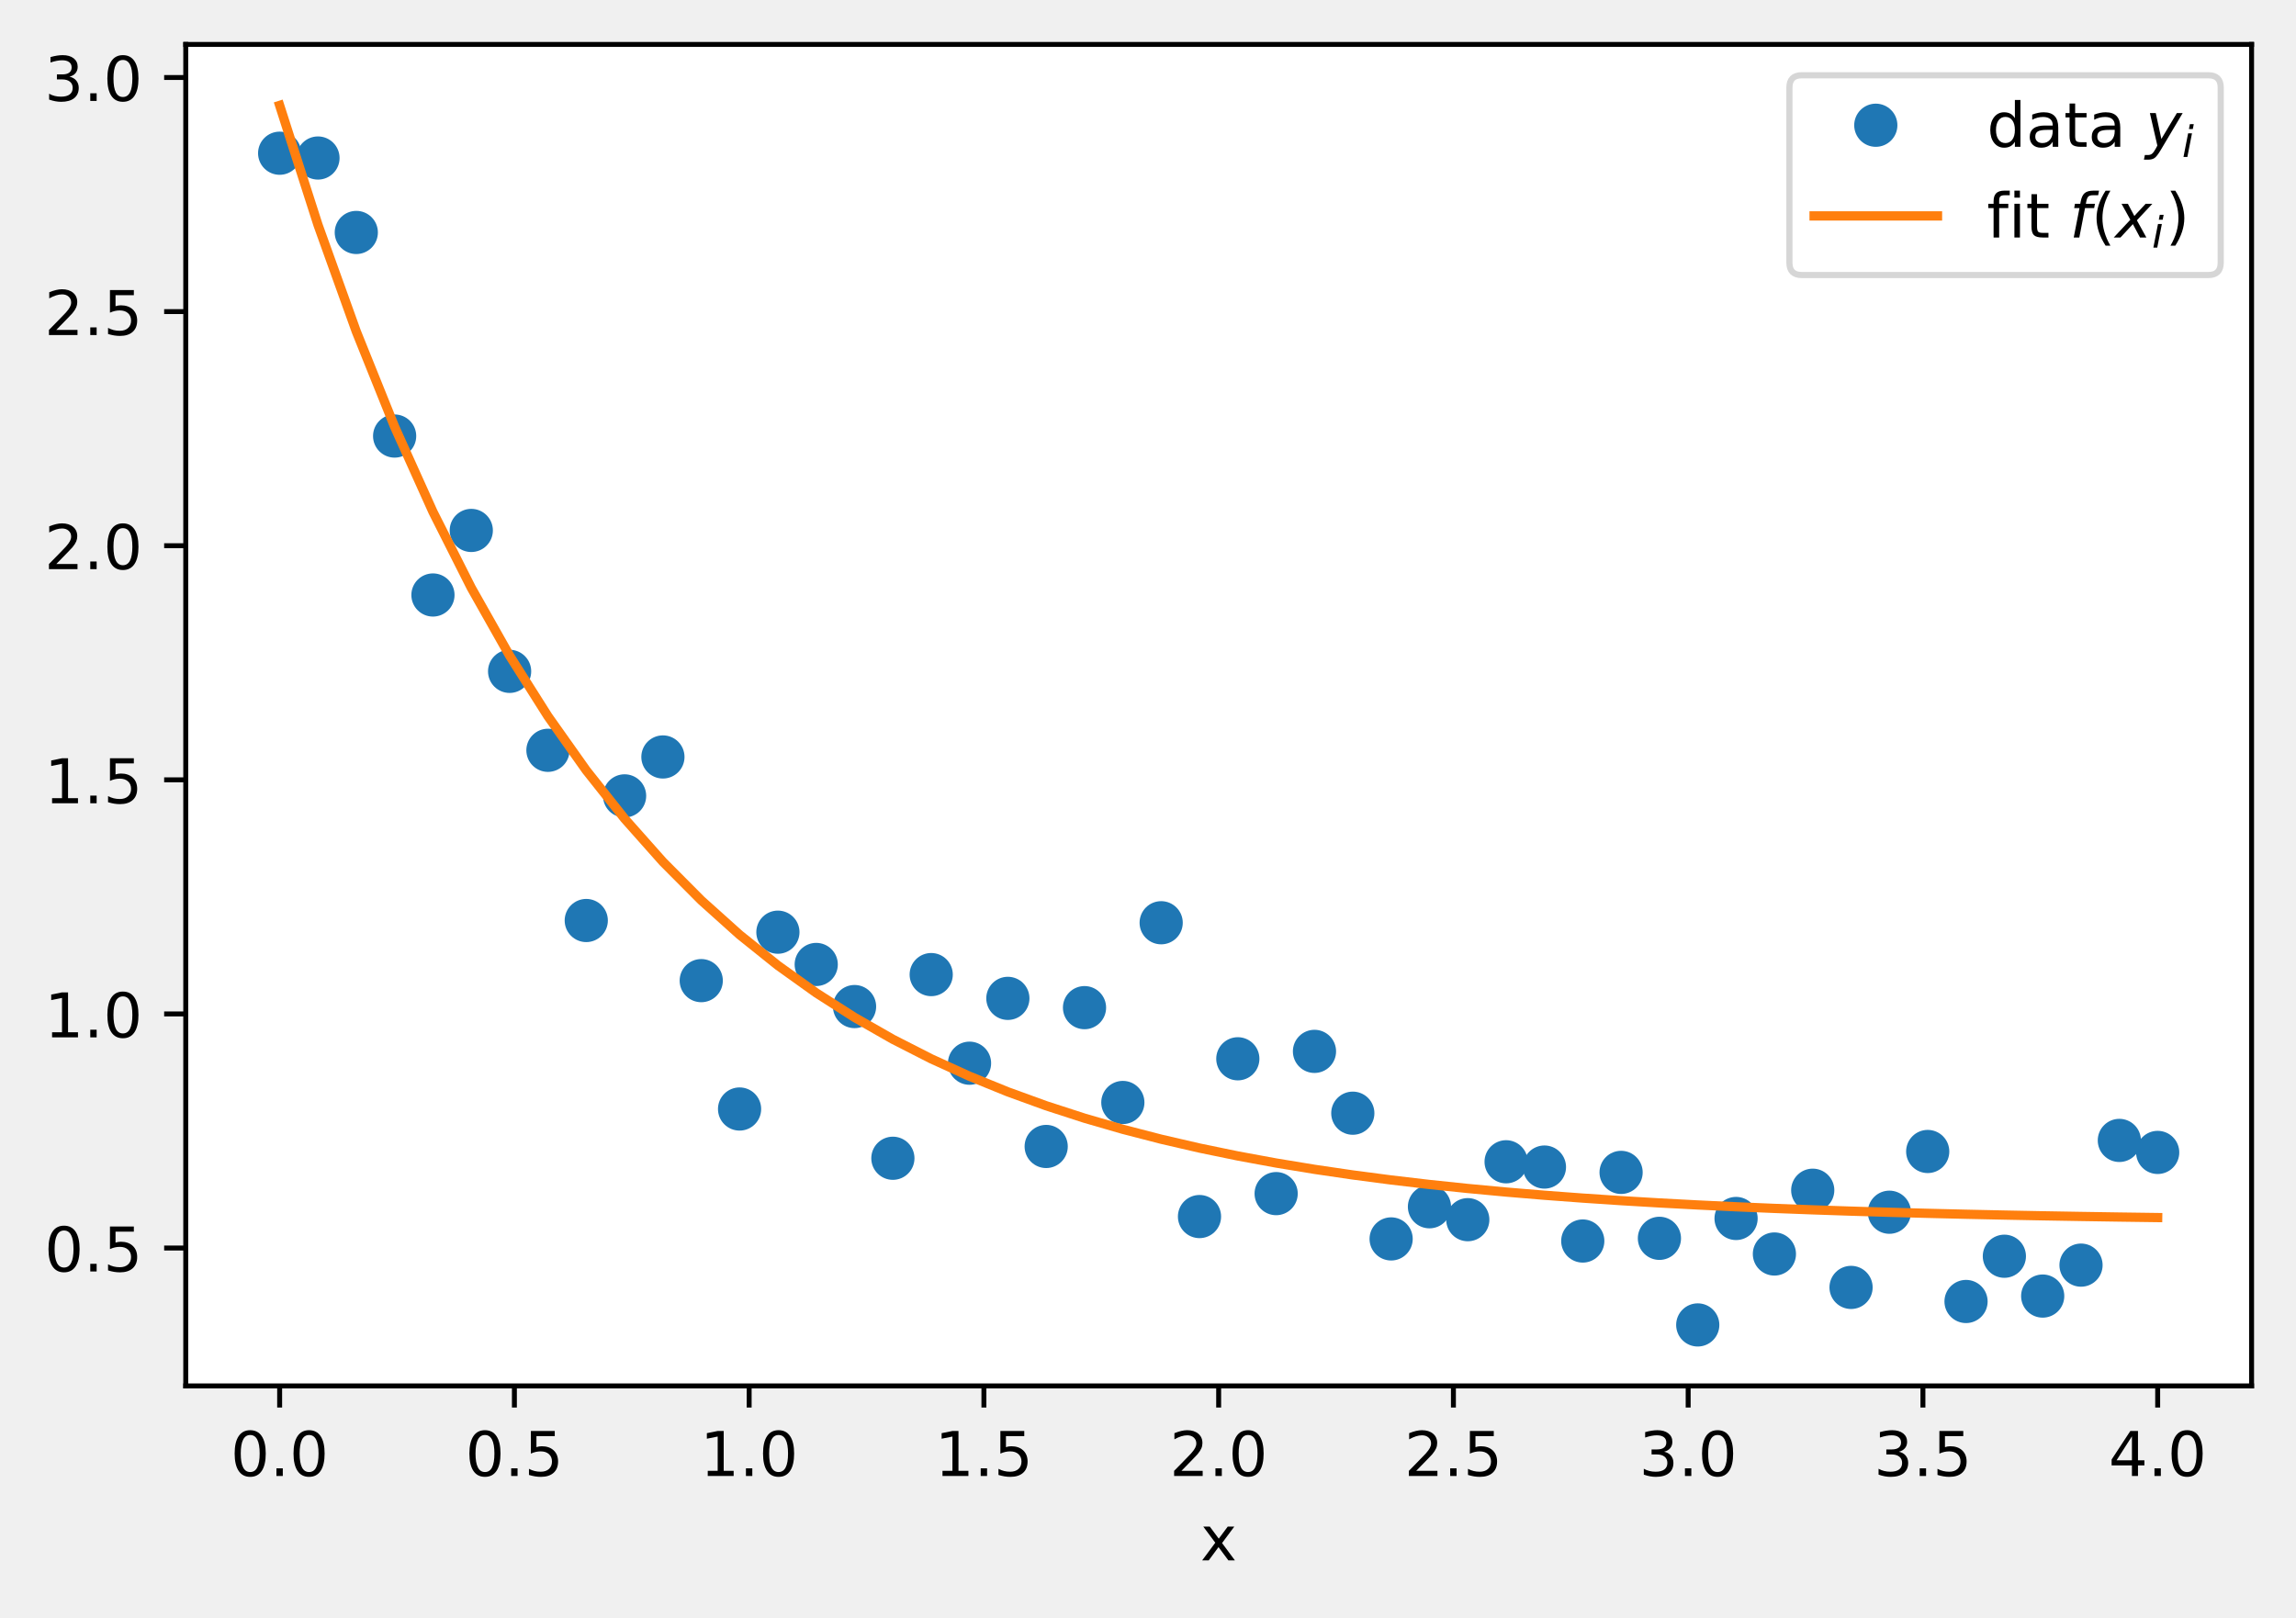
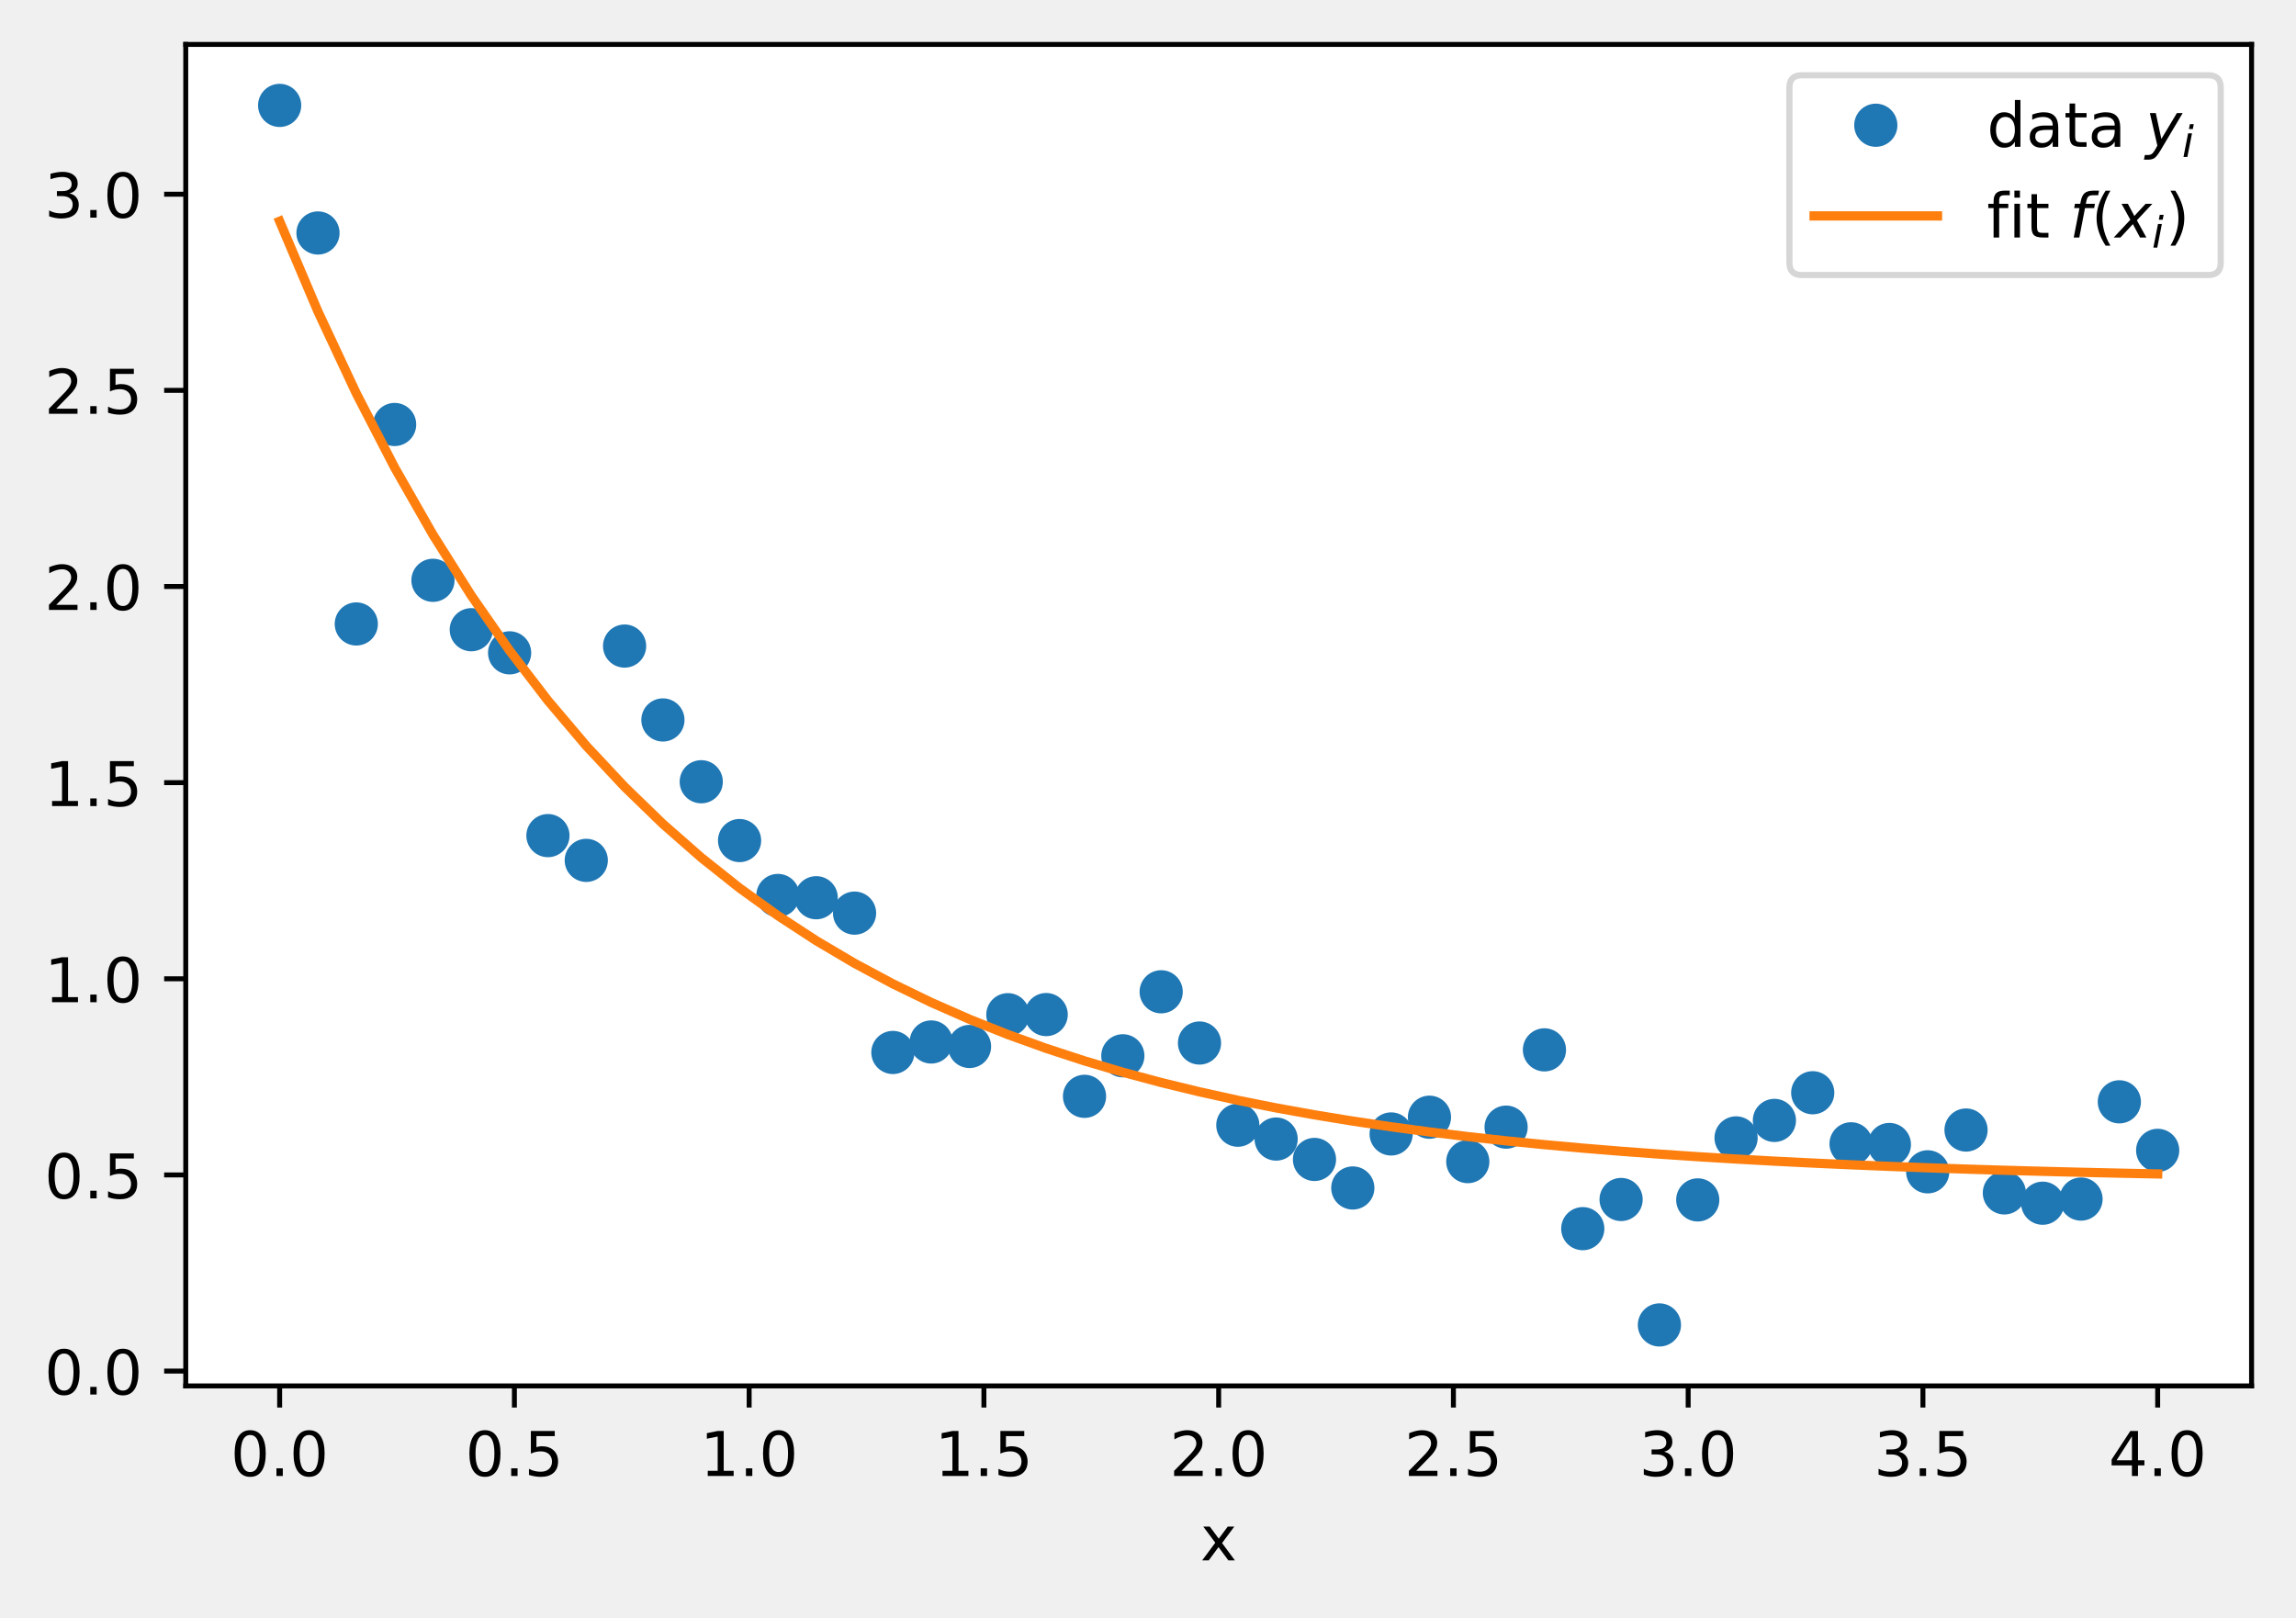
<svg xmlns="http://www.w3.org/2000/svg" xmlns:xlink="http://www.w3.org/1999/xlink" height="262.196pt" version="1.1" viewBox="0 0 372.103 262.196" width="372.103pt">
  <defs>
    <style type="text/css">*{stroke-linecap:butt;stroke-linejoin:round;}</style>
  </defs>
  <g id="figure_1">
    <g id="patch_1">
      <path d="M 0 262.196  L 372.103 262.196  L 372.103 0  L 0 0  z " style="fill:none;" />
    </g>
    <g id="axes_1">
      <g id="patch_2">
        <path d="M 30.103 224.64  L 364.903 224.64  L 364.903 7.2  L 30.103 7.2  z " style="fill:#ffffff;" />
      </g>
      <g id="matplotlib.axis_1">
        <g id="xtick_1">
          <g id="line2d_1">
            <defs>
-               <path d="M 0 0  L 0 3.5  " id="m5502a05c10" style="stroke:#000000;stroke-width:0.8;" />
+               <path d="M 0 0  L 0 3.5  " id="m497880d2ba" style="stroke:#000000;stroke-width:0.8;" />
            </defs>
            <g>
-               <use style="stroke:#000000;stroke-width:0.8;" x="45.321" xlink:href="#m5502a05c10" y="224.64" />
+               <use style="stroke:#000000;stroke-width:0.8;" x="45.321" xlink:href="#m497880d2ba" y="224.64" />
            </g>
          </g>
          <g id="text_1">
            <g transform="translate(37.36974 239.2384)scale(0.1 -0.1)">
              <defs>
                <path d="M 31.781 66.406  Q 24.172 66.406 20.328 58.906  Q 16.5 51.422 16.5 36.375  Q 16.5 21.391 20.328 13.891  Q 24.172 6.391 31.781 6.391  Q 39.453 6.391 43.281 13.891  Q 47.125 21.391 47.125 36.375  Q 47.125 51.422 43.281 58.906  Q 39.453 66.406 31.781 66.406  z M 31.781 74.219  Q 44.047 74.219 50.516 64.516  Q 56.984 54.828 56.984 36.375  Q 56.984 17.969 50.516 8.266  Q 44.047 -1.422 31.781 -1.422  Q 19.531 -1.422 13.062 8.266  Q 6.594 17.969 6.594 36.375  Q 6.594 54.828 13.062 64.516  Q 19.531 74.219 31.781 74.219  z " id="DejaVuSans-48" />
                <path d="M 10.688 12.406  L 21 12.406  L 21 0  L 10.688 0  z " id="DejaVuSans-46" />
              </defs>
              <use xlink:href="#DejaVuSans-48" />
              <use x="63.623" xlink:href="#DejaVuSans-46" />
              <use x="95.41" xlink:href="#DejaVuSans-48" />
            </g>
          </g>
        </g>
        <g id="xtick_2">
          <g id="line2d_2">
            <g>
-               <use style="stroke:#000000;stroke-width:0.8;" x="83.367" xlink:href="#m5502a05c10" y="224.64" />
+               <use style="stroke:#000000;stroke-width:0.8;" x="83.367" xlink:href="#m497880d2ba" y="224.64" />
            </g>
          </g>
          <g id="text_2">
            <g transform="translate(75.4152 239.2384)scale(0.1 -0.1)">
              <defs>
                <path d="M 10.797 72.906  L 49.516 72.906  L 49.516 64.594  L 19.828 64.594  L 19.828 46.734  Q 21.969 47.469 24.109 47.828  Q 26.266 48.188 28.422 48.188  Q 40.625 48.188 47.75 41.5  Q 54.891 34.812 54.891 23.391  Q 54.891 11.625 47.562 5.094  Q 40.234 -1.422 26.906 -1.422  Q 22.312 -1.422 17.547 -0.641  Q 12.797 0.141 7.719 1.703  L 7.719 11.625  Q 12.109 9.234 16.797 8.062  Q 21.484 6.891 26.703 6.891  Q 35.156 6.891 40.078 11.328  Q 45.016 15.766 45.016 23.391  Q 45.016 31 40.078 35.438  Q 35.156 39.891 26.703 39.891  Q 22.75 39.891 18.812 39.016  Q 14.891 38.141 10.797 36.281  z " id="DejaVuSans-53" />
              </defs>
              <use xlink:href="#DejaVuSans-48" />
              <use x="63.623" xlink:href="#DejaVuSans-46" />
              <use x="95.41" xlink:href="#DejaVuSans-53" />
            </g>
          </g>
        </g>
        <g id="xtick_3">
          <g id="line2d_3">
            <g>
-               <use style="stroke:#000000;stroke-width:0.8;" x="121.412" xlink:href="#m5502a05c10" y="224.64" />
+               <use style="stroke:#000000;stroke-width:0.8;" x="121.412" xlink:href="#m497880d2ba" y="224.64" />
            </g>
          </g>
          <g id="text_3">
            <g transform="translate(113.4607 239.2384)scale(0.1 -0.1)">
              <defs>
                <path d="M 12.406 8.297  L 28.516 8.297  L 28.516 63.922  L 10.984 60.406  L 10.984 69.391  L 28.422 72.906  L 38.281 72.906  L 38.281 8.297  L 54.391 8.297  L 54.391 0  L 12.406 0  z " id="DejaVuSans-49" />
              </defs>
              <use xlink:href="#DejaVuSans-49" />
              <use x="63.623" xlink:href="#DejaVuSans-46" />
              <use x="95.41" xlink:href="#DejaVuSans-48" />
            </g>
          </g>
        </g>
        <g id="xtick_4">
          <g id="line2d_4">
            <g>
-               <use style="stroke:#000000;stroke-width:0.8;" x="159.458" xlink:href="#m5502a05c10" y="224.64" />
+               <use style="stroke:#000000;stroke-width:0.8;" x="159.458" xlink:href="#m497880d2ba" y="224.64" />
            </g>
          </g>
          <g id="text_4">
            <g transform="translate(151.5061 239.2384)scale(0.1 -0.1)">
              <use xlink:href="#DejaVuSans-49" />
              <use x="63.623" xlink:href="#DejaVuSans-46" />
              <use x="95.41" xlink:href="#DejaVuSans-53" />
            </g>
          </g>
        </g>
        <g id="xtick_5">
          <g id="line2d_5">
            <g>
-               <use style="stroke:#000000;stroke-width:0.8;" x="197.503" xlink:href="#m5502a05c10" y="224.64" />
+               <use style="stroke:#000000;stroke-width:0.8;" x="197.503" xlink:href="#m497880d2ba" y="224.64" />
            </g>
          </g>
          <g id="text_5">
            <g transform="translate(189.5516 239.2384)scale(0.1 -0.1)">
              <defs>
                <path d="M 19.188 8.297  L 53.609 8.297  L 53.609 0  L 7.328 0  L 7.328 8.297  Q 12.938 14.109 22.625 23.891  Q 32.328 33.688 34.812 36.531  Q 39.547 41.844 41.422 45.531  Q 43.312 49.219 43.312 52.781  Q 43.312 58.594 39.234 62.25  Q 35.156 65.922 28.609 65.922  Q 23.969 65.922 18.812 64.312  Q 13.672 62.703 7.812 59.422  L 7.812 69.391  Q 13.766 71.781 18.938 73  Q 24.125 74.219 28.422 74.219  Q 39.75 74.219 46.484 68.547  Q 53.219 62.891 53.219 53.422  Q 53.219 48.922 51.531 44.891  Q 49.859 40.875 45.406 35.406  Q 44.188 33.984 37.641 27.219  Q 31.109 20.453 19.188 8.297  z " id="DejaVuSans-50" />
              </defs>
              <use xlink:href="#DejaVuSans-50" />
              <use x="63.623" xlink:href="#DejaVuSans-46" />
              <use x="95.41" xlink:href="#DejaVuSans-48" />
            </g>
          </g>
        </g>
        <g id="xtick_6">
          <g id="line2d_6">
            <g>
-               <use style="stroke:#000000;stroke-width:0.8;" x="235.549" xlink:href="#m5502a05c10" y="224.64" />
+               <use style="stroke:#000000;stroke-width:0.8;" x="235.549" xlink:href="#m497880d2ba" y="224.64" />
            </g>
          </g>
          <g id="text_6">
            <g transform="translate(227.597 239.2384)scale(0.1 -0.1)">
              <use xlink:href="#DejaVuSans-50" />
              <use x="63.623" xlink:href="#DejaVuSans-46" />
              <use x="95.41" xlink:href="#DejaVuSans-53" />
            </g>
          </g>
        </g>
        <g id="xtick_7">
          <g id="line2d_7">
            <g>
-               <use style="stroke:#000000;stroke-width:0.8;" x="273.594" xlink:href="#m5502a05c10" y="224.64" />
+               <use style="stroke:#000000;stroke-width:0.8;" x="273.594" xlink:href="#m497880d2ba" y="224.64" />
            </g>
          </g>
          <g id="text_7">
            <g transform="translate(265.6425 239.2384)scale(0.1 -0.1)">
              <defs>
                <path d="M 40.578 39.312  Q 47.656 37.797 51.625 33  Q 55.609 28.219 55.609 21.188  Q 55.609 10.406 48.188 4.484  Q 40.766 -1.422 27.094 -1.422  Q 22.516 -1.422 17.656 -0.516  Q 12.797 0.391 7.625 2.203  L 7.625 11.719  Q 11.719 9.328 16.594 8.109  Q 21.484 6.891 26.812 6.891  Q 36.078 6.891 40.938 10.547  Q 45.797 14.203 45.797 21.188  Q 45.797 27.641 41.281 31.266  Q 36.766 34.906 28.719 34.906  L 20.219 34.906  L 20.219 43.016  L 29.109 43.016  Q 36.375 43.016 40.234 45.922  Q 44.094 48.828 44.094 54.297  Q 44.094 59.906 40.109 62.906  Q 36.141 65.922 28.719 65.922  Q 24.656 65.922 20.016 65.031  Q 15.375 64.156 9.812 62.312  L 9.812 71.094  Q 15.438 72.656 20.344 73.438  Q 25.25 74.219 29.594 74.219  Q 40.828 74.219 47.359 69.109  Q 53.906 64.016 53.906 55.328  Q 53.906 49.266 50.438 45.094  Q 46.969 40.922 40.578 39.312  z " id="DejaVuSans-51" />
              </defs>
              <use xlink:href="#DejaVuSans-51" />
              <use x="63.623" xlink:href="#DejaVuSans-46" />
              <use x="95.41" xlink:href="#DejaVuSans-48" />
            </g>
          </g>
        </g>
        <g id="xtick_8">
          <g id="line2d_8">
            <g>
-               <use style="stroke:#000000;stroke-width:0.8;" x="311.639" xlink:href="#m5502a05c10" y="224.64" />
+               <use style="stroke:#000000;stroke-width:0.8;" x="311.639" xlink:href="#m497880d2ba" y="224.64" />
            </g>
          </g>
          <g id="text_8">
            <g transform="translate(303.6879 239.2384)scale(0.1 -0.1)">
              <use xlink:href="#DejaVuSans-51" />
              <use x="63.623" xlink:href="#DejaVuSans-46" />
              <use x="95.41" xlink:href="#DejaVuSans-53" />
            </g>
          </g>
        </g>
        <g id="xtick_9">
          <g id="line2d_9">
            <g>
-               <use style="stroke:#000000;stroke-width:0.8;" x="349.685" xlink:href="#m5502a05c10" y="224.64" />
+               <use style="stroke:#000000;stroke-width:0.8;" x="349.685" xlink:href="#m497880d2ba" y="224.64" />
            </g>
          </g>
          <g id="text_9">
            <g transform="translate(341.7334 239.2384)scale(0.1 -0.1)">
              <defs>
                <path d="M 37.797 64.312  L 12.891 25.391  L 37.797 25.391  z M 35.203 72.906  L 47.609 72.906  L 47.609 25.391  L 58.016 25.391  L 58.016 17.188  L 47.609 17.188  L 47.609 0  L 37.797 0  L 37.797 17.188  L 4.891 17.188  L 4.891 26.703  z " id="DejaVuSans-52" />
              </defs>
              <use xlink:href="#DejaVuSans-52" />
              <use x="63.623" xlink:href="#DejaVuSans-46" />
              <use x="95.41" xlink:href="#DejaVuSans-48" />
            </g>
          </g>
        </g>
        <g id="text_10">
          <g transform="translate(194.5437 252.9166)scale(0.1 -0.1)">
            <defs>
              <path d="M 54.891 54.688  L 35.109 28.078  L 55.906 0  L 45.312 0  L 29.391 21.484  L 13.484 0  L 2.875 0  L 24.125 28.609  L 4.688 54.688  L 15.281 54.688  L 29.781 35.203  L 44.281 54.688  z " id="DejaVuSans-120" />
            </defs>
            <use xlink:href="#DejaVuSans-120" />
          </g>
        </g>
      </g>
      <g id="matplotlib.axis_2">
        <g id="ytick_1">
          <g id="line2d_10">
            <defs>
-               <path d="M 0 0  L -3.5 0  " id="macd1dd2f0f" style="stroke:#000000;stroke-width:0.8;" />
+               <path d="M 0 0  L -3.5 0  " id="md228cb2b45" style="stroke:#000000;stroke-width:0.8;" />
            </defs>
            <g>
-               <use style="stroke:#000000;stroke-width:0.8;" x="30.103" xlink:href="#macd1dd2f0f" y="202.291" />
+               <use style="stroke:#000000;stroke-width:0.8;" x="30.103" xlink:href="#md228cb2b45" y="222.235" />
            </g>
          </g>
          <g id="text_11">
-             <g transform="translate(7.2 206.0901)scale(0.1 -0.1)">
+             <g transform="translate(7.2 226.0344)scale(0.1 -0.1)">
              <use xlink:href="#DejaVuSans-48" />
              <use x="63.623" xlink:href="#DejaVuSans-46" />
-               <use x="95.41" xlink:href="#DejaVuSans-53" />
+               <use x="95.41" xlink:href="#DejaVuSans-48" />
            </g>
          </g>
        </g>
        <g id="ytick_2">
          <g id="line2d_11">
            <g>
-               <use style="stroke:#000000;stroke-width:0.8;" x="30.103" xlink:href="#macd1dd2f0f" y="164.345" />
+               <use style="stroke:#000000;stroke-width:0.8;" x="30.103" xlink:href="#md228cb2b45" y="190.442" />
            </g>
          </g>
          <g id="text_12">
-             <g transform="translate(7.2 168.1442)scale(0.1 -0.1)">
-               <use xlink:href="#DejaVuSans-49" />
-               <use x="63.623" xlink:href="#DejaVuSans-46" />
-               <use x="95.41" xlink:href="#DejaVuSans-48" />
+             <g transform="translate(7.2 194.2416)scale(0.1 -0.1)">
+               <use xlink:href="#DejaVuSans-48" />
+               <use x="63.623" xlink:href="#DejaVuSans-46" />
+               <use x="95.41" xlink:href="#DejaVuSans-53" />
            </g>
          </g>
        </g>
        <g id="ytick_3">
          <g id="line2d_12">
            <g>
-               <use style="stroke:#000000;stroke-width:0.8;" x="30.103" xlink:href="#macd1dd2f0f" y="126.399" />
+               <use style="stroke:#000000;stroke-width:0.8;" x="30.103" xlink:href="#md228cb2b45" y="158.65" />
            </g>
          </g>
          <g id="text_13">
-             <g transform="translate(7.2 130.1983)scale(0.1 -0.1)">
+             <g transform="translate(7.2 162.4488)scale(0.1 -0.1)">
              <use xlink:href="#DejaVuSans-49" />
              <use x="63.623" xlink:href="#DejaVuSans-46" />
-               <use x="95.41" xlink:href="#DejaVuSans-53" />
+               <use x="95.41" xlink:href="#DejaVuSans-48" />
            </g>
          </g>
        </g>
        <g id="ytick_4">
          <g id="line2d_13">
            <g>
-               <use style="stroke:#000000;stroke-width:0.8;" x="30.103" xlink:href="#macd1dd2f0f" y="88.453" />
+               <use style="stroke:#000000;stroke-width:0.8;" x="30.103" xlink:href="#md228cb2b45" y="126.857" />
            </g>
          </g>
          <g id="text_14">
-             <g transform="translate(7.2 92.25239)scale(0.1 -0.1)">
-               <use xlink:href="#DejaVuSans-50" />
-               <use x="63.623" xlink:href="#DejaVuSans-46" />
-               <use x="95.41" xlink:href="#DejaVuSans-48" />
+             <g transform="translate(7.2 130.6559)scale(0.1 -0.1)">
+               <use xlink:href="#DejaVuSans-49" />
+               <use x="63.623" xlink:href="#DejaVuSans-46" />
+               <use x="95.41" xlink:href="#DejaVuSans-53" />
            </g>
          </g>
        </g>
        <g id="ytick_5">
          <g id="line2d_14">
            <g>
-               <use style="stroke:#000000;stroke-width:0.8;" x="30.103" xlink:href="#macd1dd2f0f" y="50.507" />
+               <use style="stroke:#000000;stroke-width:0.8;" x="30.103" xlink:href="#md228cb2b45" y="95.064" />
            </g>
          </g>
          <g id="text_15">
-             <g transform="translate(7.2 54.3065)scale(0.1 -0.1)">
+             <g transform="translate(7.2 98.86314)scale(0.1 -0.1)">
              <use xlink:href="#DejaVuSans-50" />
              <use x="63.623" xlink:href="#DejaVuSans-46" />
-               <use x="95.41" xlink:href="#DejaVuSans-53" />
+               <use x="95.41" xlink:href="#DejaVuSans-48" />
            </g>
          </g>
        </g>
        <g id="ytick_6">
          <g id="line2d_15">
            <g>
-               <use style="stroke:#000000;stroke-width:0.8;" x="30.103" xlink:href="#macd1dd2f0f" y="12.561" />
+               <use style="stroke:#000000;stroke-width:0.8;" x="30.103" xlink:href="#md228cb2b45" y="63.271" />
            </g>
          </g>
          <g id="text_16">
-             <g transform="translate(7.2 16.36061)scale(0.1 -0.1)">
+             <g transform="translate(7.2 67.07033)scale(0.1 -0.1)">
+               <use xlink:href="#DejaVuSans-50" />
+               <use x="63.623" xlink:href="#DejaVuSans-46" />
+               <use x="95.41" xlink:href="#DejaVuSans-53" />
+             </g>
+           </g>
+         </g>
+         <g id="ytick_7">
+           <g id="line2d_16">
+             <g>
+               <use style="stroke:#000000;stroke-width:0.8;" x="30.103" xlink:href="#md228cb2b45" y="31.478" />
+             </g>
+           </g>
+           <g id="text_17">
+             <g transform="translate(7.2 35.27752)scale(0.1 -0.1)">
              <use xlink:href="#DejaVuSans-51" />
              <use x="63.623" xlink:href="#DejaVuSans-46" />
              <use x="95.41" xlink:href="#DejaVuSans-48" />
            </g>
          </g>
        </g>
      </g>
-       <g id="line2d_16">
+       <g id="line2d_17">
        <defs>
-           <path d="M 0 3  C 0.796 3 1.559 2.684 2.121 2.121  C 2.684 1.559 3 0.796 3 0  C 3 -0.796 2.684 -1.559 2.121 -2.121  C 1.559 -2.684 0.796 -3 0 -3  C -0.796 -3 -1.559 -2.684 -2.121 -2.121  C -2.684 -1.559 -3 -0.796 -3 0  C -3 0.796 -2.684 1.559 -2.121 2.121  C -1.559 2.684 -0.796 3 0 3  z " id="m1b77a783f2" style="stroke:#1f77b4;" />
+           <path d="M 0 3  C 0.796 3 1.559 2.684 2.121 2.121  C 2.684 1.559 3 0.796 3 0  C 3 -0.796 2.684 -1.559 2.121 -2.121  C 1.559 -2.684 0.796 -3 0 -3  C -0.796 -3 -1.559 -2.684 -2.121 -2.121  C -2.684 -1.559 -3 -0.796 -3 0  C -3 0.796 -2.684 1.559 -2.121 2.121  C -1.559 2.684 -0.796 3 0 3  z " id="mf98afc7fc2" style="stroke:#1f77b4;" />
        </defs>
-         <g clip-path="url(#pdcb68134f0)">
-           <use style="fill:#1f77b4;stroke:#1f77b4;" x="45.321" xlink:href="#m1b77a783f2" y="24.835" />
-           <use style="fill:#1f77b4;stroke:#1f77b4;" x="51.533" xlink:href="#m1b77a783f2" y="25.612" />
-           <use style="fill:#1f77b4;stroke:#1f77b4;" x="57.744" xlink:href="#m1b77a783f2" y="37.679" />
-           <use style="fill:#1f77b4;stroke:#1f77b4;" x="63.956" xlink:href="#m1b77a783f2" y="70.678" />
-           <use style="fill:#1f77b4;stroke:#1f77b4;" x="70.167" xlink:href="#m1b77a783f2" y="96.441" />
-           <use style="fill:#1f77b4;stroke:#1f77b4;" x="76.379" xlink:href="#m1b77a783f2" y="85.978" />
-           <use style="fill:#1f77b4;stroke:#1f77b4;" x="82.59" xlink:href="#m1b77a783f2" y="108.818" />
-           <use style="fill:#1f77b4;stroke:#1f77b4;" x="88.802" xlink:href="#m1b77a783f2" y="121.615" />
-           <use style="fill:#1f77b4;stroke:#1f77b4;" x="95.013" xlink:href="#m1b77a783f2" y="149.203" />
-           <use style="fill:#1f77b4;stroke:#1f77b4;" x="101.225" xlink:href="#m1b77a783f2" y="129.002" />
-           <use style="fill:#1f77b4;stroke:#1f77b4;" x="107.436" xlink:href="#m1b77a783f2" y="122.693" />
-           <use style="fill:#1f77b4;stroke:#1f77b4;" x="113.648" xlink:href="#m1b77a783f2" y="158.949" />
-           <use style="fill:#1f77b4;stroke:#1f77b4;" x="119.859" xlink:href="#m1b77a783f2" y="179.757" />
-           <use style="fill:#1f77b4;stroke:#1f77b4;" x="126.071" xlink:href="#m1b77a783f2" y="151.095" />
-           <use style="fill:#1f77b4;stroke:#1f77b4;" x="132.282" xlink:href="#m1b77a783f2" y="156.327" />
-           <use style="fill:#1f77b4;stroke:#1f77b4;" x="138.494" xlink:href="#m1b77a783f2" y="163.151" />
-           <use style="fill:#1f77b4;stroke:#1f77b4;" x="144.705" xlink:href="#m1b77a783f2" y="187.74" />
-           <use style="fill:#1f77b4;stroke:#1f77b4;" x="150.917" xlink:href="#m1b77a783f2" y="157.969" />
-           <use style="fill:#1f77b4;stroke:#1f77b4;" x="157.128" xlink:href="#m1b77a783f2" y="172.333" />
-           <use style="fill:#1f77b4;stroke:#1f77b4;" x="163.34" xlink:href="#m1b77a783f2" y="161.823" />
-           <use style="fill:#1f77b4;stroke:#1f77b4;" x="169.551" xlink:href="#m1b77a783f2" y="185.828" />
-           <use style="fill:#1f77b4;stroke:#1f77b4;" x="175.763" xlink:href="#m1b77a783f2" y="163.327" />
-           <use style="fill:#1f77b4;stroke:#1f77b4;" x="181.974" xlink:href="#m1b77a783f2" y="178.698" />
-           <use style="fill:#1f77b4;stroke:#1f77b4;" x="188.186" xlink:href="#m1b77a783f2" y="149.566" />
-           <use style="fill:#1f77b4;stroke:#1f77b4;" x="194.397" xlink:href="#m1b77a783f2" y="197.189" />
-           <use style="fill:#1f77b4;stroke:#1f77b4;" x="200.609" xlink:href="#m1b77a783f2" y="171.617" />
-           <use style="fill:#1f77b4;stroke:#1f77b4;" x="206.82" xlink:href="#m1b77a783f2" y="193.471" />
-           <use style="fill:#1f77b4;stroke:#1f77b4;" x="213.032" xlink:href="#m1b77a783f2" y="170.415" />
-           <use style="fill:#1f77b4;stroke:#1f77b4;" x="219.243" xlink:href="#m1b77a783f2" y="180.436" />
-           <use style="fill:#1f77b4;stroke:#1f77b4;" x="225.455" xlink:href="#m1b77a783f2" y="200.814" />
-           <use style="fill:#1f77b4;stroke:#1f77b4;" x="231.666" xlink:href="#m1b77a783f2" y="195.6" />
-           <use style="fill:#1f77b4;stroke:#1f77b4;" x="237.878" xlink:href="#m1b77a783f2" y="197.695" />
-           <use style="fill:#1f77b4;stroke:#1f77b4;" x="244.089" xlink:href="#m1b77a783f2" y="188.31" />
-           <use style="fill:#1f77b4;stroke:#1f77b4;" x="250.301" xlink:href="#m1b77a783f2" y="189.165" />
-           <use style="fill:#1f77b4;stroke:#1f77b4;" x="256.512" xlink:href="#m1b77a783f2" y="201.153" />
-           <use style="fill:#1f77b4;stroke:#1f77b4;" x="262.724" xlink:href="#m1b77a783f2" y="190.031" />
-           <use style="fill:#1f77b4;stroke:#1f77b4;" x="268.935" xlink:href="#m1b77a783f2" y="200.718" />
-           <use style="fill:#1f77b4;stroke:#1f77b4;" x="275.147" xlink:href="#m1b77a783f2" y="214.756" />
-           <use style="fill:#1f77b4;stroke:#1f77b4;" x="281.358" xlink:href="#m1b77a783f2" y="197.501" />
-           <use style="fill:#1f77b4;stroke:#1f77b4;" x="287.57" xlink:href="#m1b77a783f2" y="203.258" />
-           <use style="fill:#1f77b4;stroke:#1f77b4;" x="293.781" xlink:href="#m1b77a783f2" y="192.92" />
-           <use style="fill:#1f77b4;stroke:#1f77b4;" x="299.993" xlink:href="#m1b77a783f2" y="208.674" />
-           <use style="fill:#1f77b4;stroke:#1f77b4;" x="306.204" xlink:href="#m1b77a783f2" y="196.487" />
-           <use style="fill:#1f77b4;stroke:#1f77b4;" x="312.416" xlink:href="#m1b77a783f2" y="186.642" />
-           <use style="fill:#1f77b4;stroke:#1f77b4;" x="318.627" xlink:href="#m1b77a783f2" y="210.955" />
-           <use style="fill:#1f77b4;stroke:#1f77b4;" x="324.839" xlink:href="#m1b77a783f2" y="203.62" />
-           <use style="fill:#1f77b4;stroke:#1f77b4;" x="331.05" xlink:href="#m1b77a783f2" y="210.076" />
-           <use style="fill:#1f77b4;stroke:#1f77b4;" x="337.262" xlink:href="#m1b77a783f2" y="205.062" />
-           <use style="fill:#1f77b4;stroke:#1f77b4;" x="343.473" xlink:href="#m1b77a783f2" y="184.848" />
-           <use style="fill:#1f77b4;stroke:#1f77b4;" x="349.685" xlink:href="#m1b77a783f2" y="186.794" />
-         </g>
-       </g>
-       <g id="line2d_17">
-         <path clip-path="url(#pdcb68134f0)" d="M 45.321 17.084  L 51.533 36.445  L 57.744 53.736  L 63.956 69.176  L 70.167 82.965  L 76.379 95.279  L 82.59 106.275  L 88.802 116.094  L 95.013 124.864  L 101.225 132.695  L 107.436 139.688  L 113.648 145.933  L 119.859 151.51  L 126.071 156.49  L 132.282 160.937  L 138.494 164.909  L 144.705 168.456  L 150.917 171.623  L 157.128 174.451  L 163.34 176.977  L 169.551 179.233  L 175.763 181.247  L 181.974 183.046  L 188.186 184.652  L 194.397 186.087  L 200.609 187.368  L 206.82 188.512  L 213.032 189.533  L 219.243 190.446  L 225.455 191.26  L 231.666 191.988  L 237.878 192.637  L 244.089 193.218  L 250.301 193.736  L 256.512 194.198  L 262.724 194.612  L 268.935 194.981  L 275.147 195.31  L 281.358 195.604  L 287.57 195.867  L 293.781 196.102  L 299.993 196.311  L 306.204 196.498  L 312.416 196.666  L 318.627 196.815  L 324.839 196.948  L 331.05 197.067  L 337.262 197.173  L 343.473 197.268  L 349.685 197.353  " style="fill:none;stroke:#ff7f0e;stroke-linecap:square;stroke-width:1.5;" />
+         <g clip-path="url(#p1ce1789088)">
+           <use style="fill:#1f77b4;stroke:#1f77b4;" x="45.321" xlink:href="#mf98afc7fc2" y="17.084" />
+           <use style="fill:#1f77b4;stroke:#1f77b4;" x="51.533" xlink:href="#mf98afc7fc2" y="37.763" />
+           <use style="fill:#1f77b4;stroke:#1f77b4;" x="57.744" xlink:href="#mf98afc7fc2" y="101.135" />
+           <use style="fill:#1f77b4;stroke:#1f77b4;" x="63.956" xlink:href="#mf98afc7fc2" y="68.805" />
+           <use style="fill:#1f77b4;stroke:#1f77b4;" x="70.167" xlink:href="#mf98afc7fc2" y="94.06" />
+           <use style="fill:#1f77b4;stroke:#1f77b4;" x="76.379" xlink:href="#mf98afc7fc2" y="102.07" />
+           <use style="fill:#1f77b4;stroke:#1f77b4;" x="82.59" xlink:href="#mf98afc7fc2" y="105.819" />
+           <use style="fill:#1f77b4;stroke:#1f77b4;" x="88.802" xlink:href="#mf98afc7fc2" y="135.443" />
+           <use style="fill:#1f77b4;stroke:#1f77b4;" x="95.013" xlink:href="#mf98afc7fc2" y="139.456" />
+           <use style="fill:#1f77b4;stroke:#1f77b4;" x="101.225" xlink:href="#mf98afc7fc2" y="104.719" />
+           <use style="fill:#1f77b4;stroke:#1f77b4;" x="107.436" xlink:href="#mf98afc7fc2" y="116.696" />
+           <use style="fill:#1f77b4;stroke:#1f77b4;" x="113.648" xlink:href="#mf98afc7fc2" y="126.712" />
+           <use style="fill:#1f77b4;stroke:#1f77b4;" x="119.859" xlink:href="#mf98afc7fc2" y="136.244" />
+           <use style="fill:#1f77b4;stroke:#1f77b4;" x="126.071" xlink:href="#mf98afc7fc2" y="145.145" />
+           <use style="fill:#1f77b4;stroke:#1f77b4;" x="132.282" xlink:href="#mf98afc7fc2" y="145.512" />
+           <use style="fill:#1f77b4;stroke:#1f77b4;" x="138.494" xlink:href="#mf98afc7fc2" y="148.007" />
+           <use style="fill:#1f77b4;stroke:#1f77b4;" x="144.705" xlink:href="#mf98afc7fc2" y="170.593" />
+           <use style="fill:#1f77b4;stroke:#1f77b4;" x="150.917" xlink:href="#mf98afc7fc2" y="168.892" />
+           <use style="fill:#1f77b4;stroke:#1f77b4;" x="157.128" xlink:href="#mf98afc7fc2" y="169.621" />
+           <use style="fill:#1f77b4;stroke:#1f77b4;" x="163.34" xlink:href="#mf98afc7fc2" y="164.472" />
+           <use style="fill:#1f77b4;stroke:#1f77b4;" x="169.551" xlink:href="#mf98afc7fc2" y="164.45" />
+           <use style="fill:#1f77b4;stroke:#1f77b4;" x="175.763" xlink:href="#mf98afc7fc2" y="177.701" />
+           <use style="fill:#1f77b4;stroke:#1f77b4;" x="181.974" xlink:href="#mf98afc7fc2" y="171.131" />
+           <use style="fill:#1f77b4;stroke:#1f77b4;" x="188.186" xlink:href="#mf98afc7fc2" y="160.757" />
+           <use style="fill:#1f77b4;stroke:#1f77b4;" x="194.397" xlink:href="#mf98afc7fc2" y="169.061" />
+           <use style="fill:#1f77b4;stroke:#1f77b4;" x="200.609" xlink:href="#mf98afc7fc2" y="182.381" />
+           <use style="fill:#1f77b4;stroke:#1f77b4;" x="206.82" xlink:href="#mf98afc7fc2" y="184.627" />
+           <use style="fill:#1f77b4;stroke:#1f77b4;" x="213.032" xlink:href="#mf98afc7fc2" y="187.932" />
+           <use style="fill:#1f77b4;stroke:#1f77b4;" x="219.243" xlink:href="#mf98afc7fc2" y="192.556" />
+           <use style="fill:#1f77b4;stroke:#1f77b4;" x="225.455" xlink:href="#mf98afc7fc2" y="183.8" />
+           <use style="fill:#1f77b4;stroke:#1f77b4;" x="231.666" xlink:href="#mf98afc7fc2" y="181.086" />
+           <use style="fill:#1f77b4;stroke:#1f77b4;" x="237.878" xlink:href="#mf98afc7fc2" y="188.285" />
+           <use style="fill:#1f77b4;stroke:#1f77b4;" x="244.089" xlink:href="#mf98afc7fc2" y="182.696" />
+           <use style="fill:#1f77b4;stroke:#1f77b4;" x="250.301" xlink:href="#mf98afc7fc2" y="170.169" />
+           <use style="fill:#1f77b4;stroke:#1f77b4;" x="256.512" xlink:href="#mf98afc7fc2" y="199.151" />
+           <use style="fill:#1f77b4;stroke:#1f77b4;" x="262.724" xlink:href="#mf98afc7fc2" y="194.423" />
+           <use style="fill:#1f77b4;stroke:#1f77b4;" x="268.935" xlink:href="#mf98afc7fc2" y="214.756" />
+           <use style="fill:#1f77b4;stroke:#1f77b4;" x="275.147" xlink:href="#mf98afc7fc2" y="194.489" />
+           <use style="fill:#1f77b4;stroke:#1f77b4;" x="281.358" xlink:href="#mf98afc7fc2" y="184.442" />
+           <use style="fill:#1f77b4;stroke:#1f77b4;" x="287.57" xlink:href="#mf98afc7fc2" y="181.606" />
+           <use style="fill:#1f77b4;stroke:#1f77b4;" x="293.781" xlink:href="#mf98afc7fc2" y="177.122" />
+           <use style="fill:#1f77b4;stroke:#1f77b4;" x="299.993" xlink:href="#mf98afc7fc2" y="185.398" />
+           <use style="fill:#1f77b4;stroke:#1f77b4;" x="306.204" xlink:href="#mf98afc7fc2" y="185.507" />
+           <use style="fill:#1f77b4;stroke:#1f77b4;" x="312.416" xlink:href="#mf98afc7fc2" y="189.938" />
+           <use style="fill:#1f77b4;stroke:#1f77b4;" x="318.627" xlink:href="#mf98afc7fc2" y="183.164" />
+           <use style="fill:#1f77b4;stroke:#1f77b4;" x="324.839" xlink:href="#mf98afc7fc2" y="193.355" />
+           <use style="fill:#1f77b4;stroke:#1f77b4;" x="331.05" xlink:href="#mf98afc7fc2" y="195.026" />
+           <use style="fill:#1f77b4;stroke:#1f77b4;" x="337.262" xlink:href="#mf98afc7fc2" y="194.356" />
+           <use style="fill:#1f77b4;stroke:#1f77b4;" x="343.473" xlink:href="#mf98afc7fc2" y="178.592" />
+           <use style="fill:#1f77b4;stroke:#1f77b4;" x="349.685" xlink:href="#mf98afc7fc2" y="186.458" />
+         </g>
+       </g>
+       <g id="line2d_18">
+         <path clip-path="url(#p1ce1789088)" d="M 45.321 35.863  L 51.533 50.503  L 57.744 63.767  L 63.956 75.783  L 70.167 86.669  L 76.379 96.53  L 82.59 105.465  L 88.802 113.558  L 95.013 120.891  L 101.225 127.534  L 107.436 133.552  L 113.648 139.003  L 119.859 143.942  L 126.071 148.417  L 132.282 152.47  L 138.494 156.143  L 144.705 159.469  L 150.917 162.483  L 157.128 165.214  L 163.34 167.687  L 169.551 169.928  L 175.763 171.958  L 181.974 173.797  L 188.186 175.464  L 194.397 176.973  L 200.609 178.341  L 206.82 179.579  L 213.032 180.702  L 219.243 181.718  L 225.455 182.639  L 231.666 183.474  L 237.878 184.23  L 244.089 184.915  L 250.301 185.535  L 256.512 186.097  L 262.724 186.606  L 268.935 187.068  L 275.147 187.486  L 281.358 187.864  L 287.57 188.207  L 293.781 188.518  L 299.993 188.799  L 306.204 189.054  L 312.416 189.285  L 318.627 189.495  L 324.839 189.684  L 331.05 189.856  L 337.262 190.012  L 343.473 190.153  L 349.685 190.28  " style="fill:none;stroke:#ff7f0e;stroke-linecap:square;stroke-width:1.5;" />
      </g>
      <g id="patch_3">
        <path d="M 30.103 224.64  L 30.103 7.2  " style="fill:none;stroke:#000000;stroke-linecap:square;stroke-linejoin:miter;stroke-width:0.8;" />
      </g>
      <g id="patch_4">
        <path d="M 364.903 224.64  L 364.903 7.2  " style="fill:none;stroke:#000000;stroke-linecap:square;stroke-linejoin:miter;stroke-width:0.8;" />
      </g>
      <g id="patch_5">
        <path d="M 30.103 224.64  L 364.903 224.64  " style="fill:none;stroke:#000000;stroke-linecap:square;stroke-linejoin:miter;stroke-width:0.8;" />
      </g>
      <g id="patch_6">
        <path d="M 30.103 7.2  L 364.903 7.2  " style="fill:none;stroke:#000000;stroke-linecap:square;stroke-linejoin:miter;stroke-width:0.8;" />
      </g>
      <g id="legend_1">
        <g id="patch_7">
          <path d="M 292.003 44.578  L 357.903 44.578  Q 359.903 44.578 359.903 42.578  L 359.903 14.2  Q 359.903 12.2 357.903 12.2  L 292.003 12.2  Q 290.003 12.2 290.003 14.2  L 290.003 42.578  Q 290.003 44.578 292.003 44.578  z " style="fill:#ffffff;opacity:0.8;stroke:#cccccc;stroke-linejoin:miter;" />
        </g>
-         <g id="line2d_18" />
-         <g id="line2d_19">
+         <g id="line2d_19" />
+         <g id="line2d_20">
          <g>
-             <use style="fill:#1f77b4;stroke:#1f77b4;" x="304.003" xlink:href="#m1b77a783f2" y="20.3" />
-           </g>
-         </g>
-         <g id="text_17">
+             <use style="fill:#1f77b4;stroke:#1f77b4;" x="304.003" xlink:href="#mf98afc7fc2" y="20.3" />
+           </g>
+         </g>
+         <g id="text_18">
          <g transform="translate(322.0031 23.8)scale(0.1 -0.1)">
            <defs>
              <path d="M 45.406 46.391  L 45.406 75.984  L 54.391 75.984  L 54.391 0  L 45.406 0  L 45.406 8.203  Q 42.578 3.328 38.25 0.953  Q 33.938 -1.422 27.875 -1.422  Q 17.969 -1.422 11.734 6.484  Q 5.516 14.406 5.516 27.297  Q 5.516 40.188 11.734 48.094  Q 17.969 56 27.875 56  Q 33.938 56 38.25 53.625  Q 42.578 51.266 45.406 46.391  z M 14.797 27.297  Q 14.797 17.391 18.875 11.75  Q 22.953 6.109 30.078 6.109  Q 37.203 6.109 41.297 11.75  Q 45.406 17.391 45.406 27.297  Q 45.406 37.203 41.297 42.844  Q 37.203 48.484 30.078 48.484  Q 22.953 48.484 18.875 42.844  Q 14.797 37.203 14.797 27.297  z " id="DejaVuSans-100" />
              <path d="M 34.281 27.484  Q 23.391 27.484 19.188 25  Q 14.984 22.516 14.984 16.5  Q 14.984 11.719 18.141 8.906  Q 21.297 6.109 26.703 6.109  Q 34.188 6.109 38.703 11.406  Q 43.219 16.703 43.219 25.484  L 43.219 27.484  z M 52.203 31.203  L 52.203 0  L 43.219 0  L 43.219 8.297  Q 40.141 3.328 35.547 0.953  Q 30.953 -1.422 24.312 -1.422  Q 15.922 -1.422 10.953 3.297  Q 6 8.016 6 15.922  Q 6 25.141 12.172 29.828  Q 18.359 34.516 30.609 34.516  L 43.219 34.516  L 43.219 35.406  Q 43.219 41.609 39.141 45  Q 35.062 48.391 27.688 48.391  Q 23 48.391 18.547 47.266  Q 14.109 46.141 10.016 43.891  L 10.016 52.203  Q 14.938 54.109 19.578 55.047  Q 24.219 56 28.609 56  Q 40.484 56 46.344 49.844  Q 52.203 43.703 52.203 31.203  z " id="DejaVuSans-97" />
              <path d="M 18.312 70.219  L 18.312 54.688  L 36.812 54.688  L 36.812 47.703  L 18.312 47.703  L 18.312 18.016  Q 18.312 11.328 20.141 9.422  Q 21.969 7.516 27.594 7.516  L 36.812 7.516  L 36.812 0  L 27.594 0  Q 17.188 0 13.234 3.875  Q 9.281 7.766 9.281 18.016  L 9.281 47.703  L 2.688 47.703  L 2.688 54.688  L 9.281 54.688  L 9.281 70.219  z " id="DejaVuSans-116" />
              <path id="DejaVuSans-32" />
              <path d="M 24.812 -5.078  Q 18.562 -15.578 14.625 -18.188  Q 10.688 -20.797 4.594 -20.797  L -2.484 -20.797  L -0.984 -13.281  L 4.203 -13.281  Q 7.953 -13.281 10.594 -11.234  Q 13.234 -9.188 16.5 -3.219  L 19.281 2  L 7.172 54.688  L 16.703 54.688  L 25.781 12.797  L 50.875 54.688  L 60.297 54.688  z " id="DejaVuSans-Oblique-121" />
              <path d="M 18.312 75.984  L 27.297 75.984  L 25.094 64.594  L 16.109 64.594  z M 14.203 54.688  L 23.188 54.688  L 12.5 0  L 3.516 0  z " id="DejaVuSans-Oblique-105" />
            </defs>
            <use transform="translate(0 0.015625)" xlink:href="#DejaVuSans-100" />
            <use transform="translate(63.47656 0.015625)" xlink:href="#DejaVuSans-97" />
            <use transform="translate(124.7559 0.015625)" xlink:href="#DejaVuSans-116" />
            <use transform="translate(163.9648 0.015625)" xlink:href="#DejaVuSans-97" />
            <use transform="translate(225.2441 0.015625)" xlink:href="#DejaVuSans-32" />
            <use transform="translate(257.0312 0.015625)" xlink:href="#DejaVuSans-Oblique-121" />
            <use transform="translate(316.2109 -16.39062)scale(0.7)" xlink:href="#DejaVuSans-Oblique-105" />
          </g>
        </g>
-         <g id="line2d_20">
+         <g id="line2d_21">
          <path d="M 294.003 34.998  L 314.003 34.998  " style="fill:none;stroke:#ff7f0e;stroke-linecap:square;stroke-width:1.5;" />
        </g>
-         <g id="line2d_21" />
-         <g id="text_18">
+         <g id="line2d_22" />
+         <g id="text_19">
          <g transform="translate(322.0031 38.49844)scale(0.1 -0.1)">
            <defs>
              <path d="M 37.109 75.984  L 37.109 68.5  L 28.516 68.5  Q 23.688 68.5 21.797 66.547  Q 19.922 64.594 19.922 59.516  L 19.922 54.688  L 34.719 54.688  L 34.719 47.703  L 19.922 47.703  L 19.922 0  L 10.891 0  L 10.891 47.703  L 2.297 47.703  L 2.297 54.688  L 10.891 54.688  L 10.891 58.5  Q 10.891 67.625 15.141 71.797  Q 19.391 75.984 28.609 75.984  z " id="DejaVuSans-102" />
              <path d="M 9.422 54.688  L 18.406 54.688  L 18.406 0  L 9.422 0  z M 9.422 75.984  L 18.406 75.984  L 18.406 64.594  L 9.422 64.594  z " id="DejaVuSans-105" />
              <path d="M 47.797 75.984  L 46.391 68.5  L 37.797 68.5  Q 32.906 68.5 30.688 66.578  Q 28.469 64.656 27.391 59.516  L 26.422 54.688  L 41.219 54.688  L 39.891 47.703  L 25.094 47.703  L 15.828 0  L 6.781 0  L 16.109 47.703  L 7.516 47.703  L 8.797 54.688  L 17.391 54.688  L 18.109 58.5  Q 19.969 68.172 24.625 72.078  Q 29.297 75.984 39.312 75.984  z " id="DejaVuSans-Oblique-102" />
              <path d="M 31 75.875  Q 24.469 64.656 21.281 53.656  Q 18.109 42.672 18.109 31.391  Q 18.109 20.125 21.312 9.062  Q 24.516 -2 31 -13.188  L 23.188 -13.188  Q 15.875 -1.703 12.234 9.375  Q 8.594 20.453 8.594 31.391  Q 8.594 42.281 12.203 53.312  Q 15.828 64.359 23.188 75.875  z " id="DejaVuSans-40" />
              <path d="M 60.016 54.688  L 34.906 27.875  L 50.297 0  L 39.984 0  L 28.422 21.688  L 8.297 0  L -2.594 0  L 24.312 28.812  L 10.016 54.688  L 20.312 54.688  L 30.812 34.906  L 49.125 54.688  z " id="DejaVuSans-Oblique-120" />
              <path d="M 8.016 75.875  L 15.828 75.875  Q 23.141 64.359 26.781 53.312  Q 30.422 42.281 30.422 31.391  Q 30.422 20.453 26.781 9.375  Q 23.141 -1.703 15.828 -13.188  L 8.016 -13.188  Q 14.5 -2 17.703 9.062  Q 20.906 20.125 20.906 31.391  Q 20.906 42.672 17.703 53.656  Q 14.5 64.656 8.016 75.875  z " id="DejaVuSans-41" />
            </defs>
            <use transform="translate(0 0.015625)" xlink:href="#DejaVuSans-102" />
            <use transform="translate(35.20508 0.015625)" xlink:href="#DejaVuSans-105" />
            <use transform="translate(62.98828 0.015625)" xlink:href="#DejaVuSans-116" />
            <use transform="translate(102.1973 0.015625)" xlink:href="#DejaVuSans-32" />
            <use transform="translate(133.9844 0.015625)" xlink:href="#DejaVuSans-Oblique-102" />
            <use transform="translate(169.1895 0.015625)" xlink:href="#DejaVuSans-40" />
            <use transform="translate(208.2031 0.015625)" xlink:href="#DejaVuSans-Oblique-120" />
            <use transform="translate(267.3828 -16.39062)scale(0.7)" xlink:href="#DejaVuSans-Oblique-105" />
            <use transform="translate(289.5654 0.015625)" xlink:href="#DejaVuSans-41" />
          </g>
        </g>
      </g>
    </g>
  </g>
  <defs>
-     <clipPath id="pdcb68134f0">
+     <clipPath id="p1ce1789088">
      <rect height="217.44" width="334.8" x="30.103" y="7.2" />
    </clipPath>
  </defs>
</svg>
